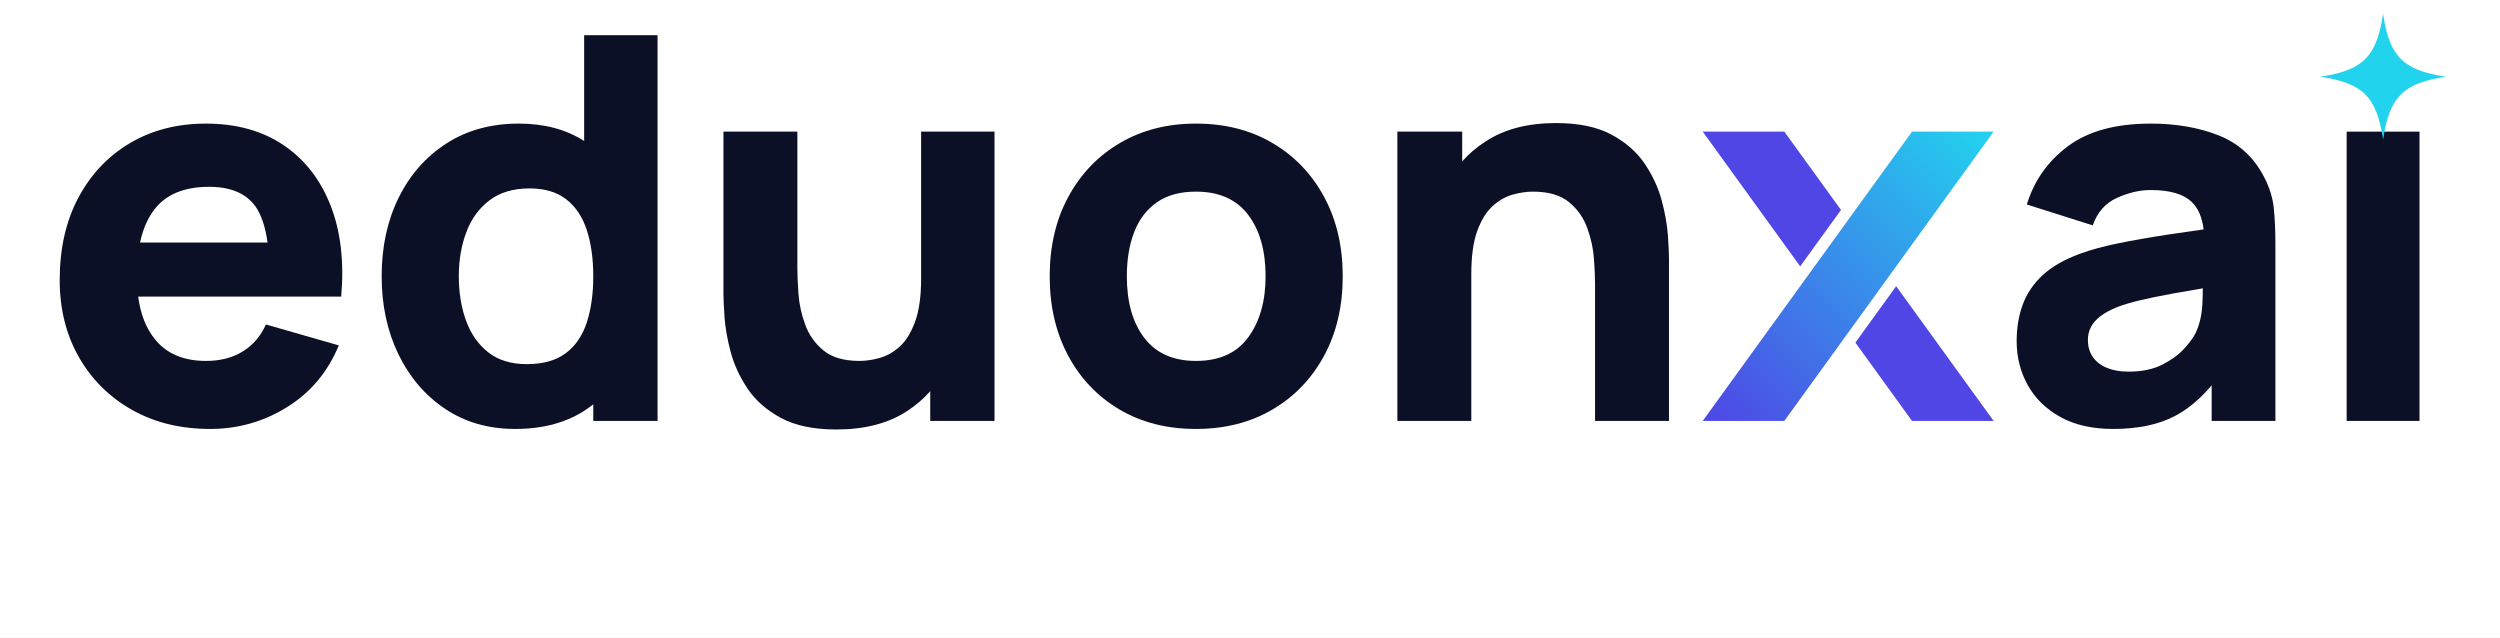
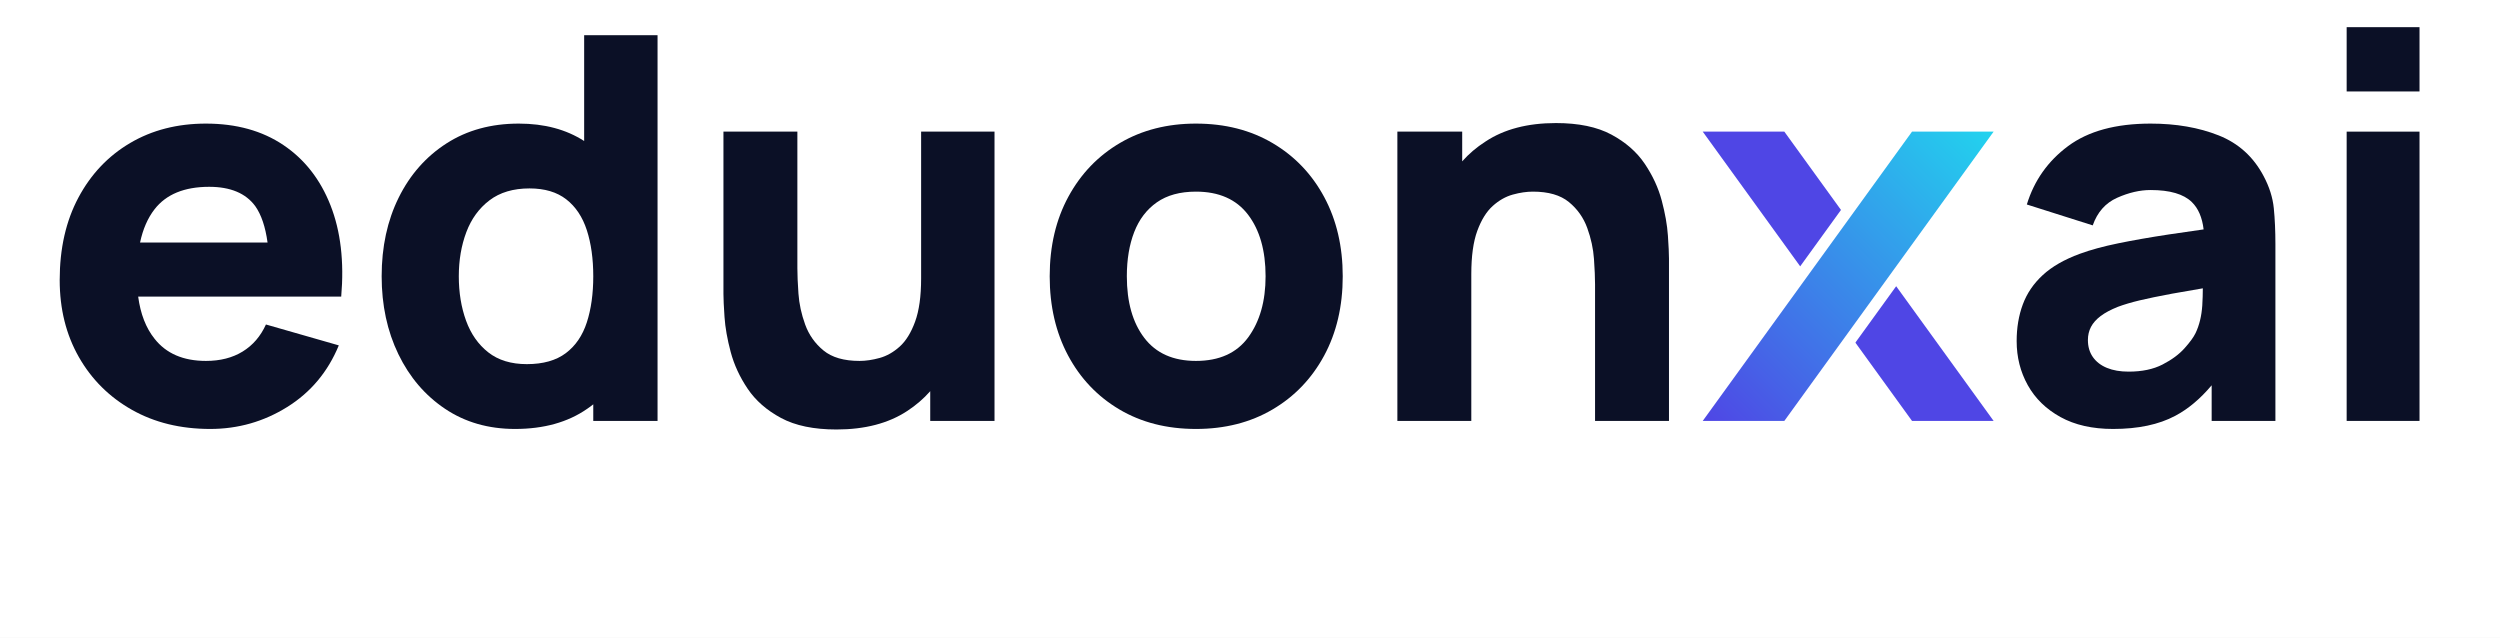
<svg xmlns="http://www.w3.org/2000/svg" viewBox="0 0 392 100" width="1176" height="300" role="img">
  <rect width="392" height="100" fill="#FFFFFF" />
  <g transform="translate(6 66) scale(0.042 -0.042)">
    <g transform="translate(0 0)">
      <path d="M642 -30Q476 -30 349.5 41.5Q223 113 151.5 238.5Q80 364 80 526Q80 703 150.0 834.0Q220 965 343.0 1037.5Q466 1110 626 1110Q796 1110 915.0 1030.0Q1034 950 1091.0 805.0Q1148 660 1131 464H373Q386 367 434 307Q499 224 626 224Q706 224 763.0 259.0Q820 294 850 360L1122 282Q1061 134 929.5 52.0Q798 -30 642 -30ZM856 666Q844 754 810 802Q757 874 638 874Q499 874 434 790Q396 741 380 666Z" fill="#0B1026" />
    </g>
    <g transform="translate(1202 0)">
      <path d="M578 -30Q429 -30 317.0 45.0Q205 120 142.5 249.0Q80 378 80 540Q80 705 143.5 833.5Q207 962 322.0 1036.0Q437 1110 592 1110Q735 1110 836 1045V1440H1110V0H870V62Q859 53 847 45Q739 -30 578 -30ZM622 212Q713 212 767.5 253.0Q822 294 846.0 368.0Q870 442 870.0 540.0Q870 638 846.0 712.0Q822 786 769.5 827.0Q717 868 632 868Q541 868 482.5 823.5Q424 779 396.0 704.5Q368 630 368 540Q368 449 395.0 374.5Q422 300 478.0 256.0Q534 212 622 212Z" fill="#0B1026" />
    </g>
    <g transform="translate(2438 0)">
      <path d="M542 -32Q415 -32 335.0 11.0Q255 54 210.5 120.0Q166 186 147.0 257.5Q128 329 124.0 388.0Q120 447 120 474V1080H396V570Q396 533 400.0 475.5Q404 418 425.0 360.0Q446 302 493.5 263.0Q541 224 628 224Q663 224 703.0 235.0Q743 246 778.0 277.5Q813 309 835.5 370.5Q858 432 858 532V1080H1132V0H892V111Q855 69 806 37Q701 -32 542 -32Z" fill="#0B1026" />
    </g>
    <g transform="translate(3696 0)">
      <path d="M626 -30Q463 -30 340.0 43.0Q217 116 148.5 244.5Q80 373 80 540Q80 709 150.0 837.5Q220 966 343.0 1038.0Q466 1110 626 1110Q789 1110 912.5 1037.0Q1036 964 1105.0 835.5Q1174 707 1174 540Q1174 372 1104.5 243.5Q1035 115 911.5 42.5Q788 -30 626 -30ZM626 224Q757 224 821.5 312.5Q886 401 886 540Q886 684 820.5 770.0Q755 856 626 856Q537 856 480.0 816.0Q423 776 395.5 705.0Q368 634 368 540Q368 395 433.5 309.5Q499 224 626 224Z" fill="#0B1026" />
    </g>
    <g transform="translate(4936 0)">
      <path d="M876 0V510Q876 547 872.0 604.5Q868 662 847.0 720.0Q826 778 778.5 817.0Q731 856 644 856Q609 856 569.0 845.0Q529 834 494.0 802.5Q459 771 436.5 710.0Q414 649 414 548V0H138V1080H380V969Q417 1011 467 1043Q571 1112 730 1112Q857 1112 937.0 1069.0Q1017 1026 1061.5 960.0Q1106 894 1125.0 822.5Q1144 751 1148.0 692.0Q1152 633 1152 606V0Z" fill="#0B1026" />
    </g>
    <defs>
      <mask id="mD" maskUnits="userSpaceOnUse" x="6164" y="-50" width="1186" height="1180">
        <rect x="6164" y="-50" width="1186" height="1180" fill="#fff" />
        <polygon points="6995.36,1080 7300,1080 6518.64,0 6214,0" fill="#000" stroke="#000" stroke-width="87.04" stroke-linejoin="miter" />
      </mask>
      <linearGradient id="xD" x1="6214" y1="0" x2="7300" y2="1080" gradientUnits="userSpaceOnUse">
        <stop offset="0" stop-color="#4F46E5" />
        <stop offset="1" stop-color="#22D3EE" />
      </linearGradient>
    </defs>
    <polygon points="6214,1080 6518.64,1080 7300,0 6995.36,0" fill="#4F46E5" mask="url(#mD)" />
    <polygon points="6995.36,1080 7300,1080 6518.64,0 6214,0" fill="url(#xD)" />
    <g transform="translate(7306 0)">
      <path d="M440 -30Q324 -30 243.5 14.5Q163 59 121.5 133.5Q80 208 80 298Q80 373 103.0 435.0Q126 497 177.5 544.5Q229 592 316 624Q376 646 459.0 663.0Q542 680 647 696Q709 705 778 715Q770 782 734 817Q688 862 580 862Q520 862 455.0 833.0Q390 804 364 730L118 808Q159 942 272.0 1026.0Q385 1110 580 1110Q723 1110 834.0 1066.0Q945 1022 1002 914Q1034 854 1040.0 794.0Q1046 734 1046 660V0H808V133Q744 57 672 19Q580 -30 440 -30ZM498 184Q573 184 624.5 210.5Q676 237 706.5 271.0Q737 305 748 328Q769 372 773 431Q775 466 775 495Q708 483 660 475Q585 461 539.0 450.0Q493 439 458 426Q418 410 393.5 391.5Q369 373 357.5 351.0Q346 329 346 302Q346 265 364.5 238.5Q383 212 417.0 198.0Q451 184 498 184Z" fill="#0B1026" />
    </g>
-     <rect x="8618.0" y="0" width="272" height="1080" fill="#0B1026" />
-     <path transform="translate(8754.0 1285) scale(235)" d="M0 -1 C0.1 -0.32 0.32 -0.1 1 0 C0.32 0.1 0.1 0.32 0 1 C-0.1 0.32 -0.32 0.1 -1 0 C-0.32 -0.1 -0.1 -0.32 0 -1 Z" fill="#22D3EE" />
+     <g transform="translate(8458 0)">
+       <path d="M160 1230V1470H432V1230ZM160 0V1080H432V0Z" fill="#0B1026" />
+     </g>
  </g>
</svg>
